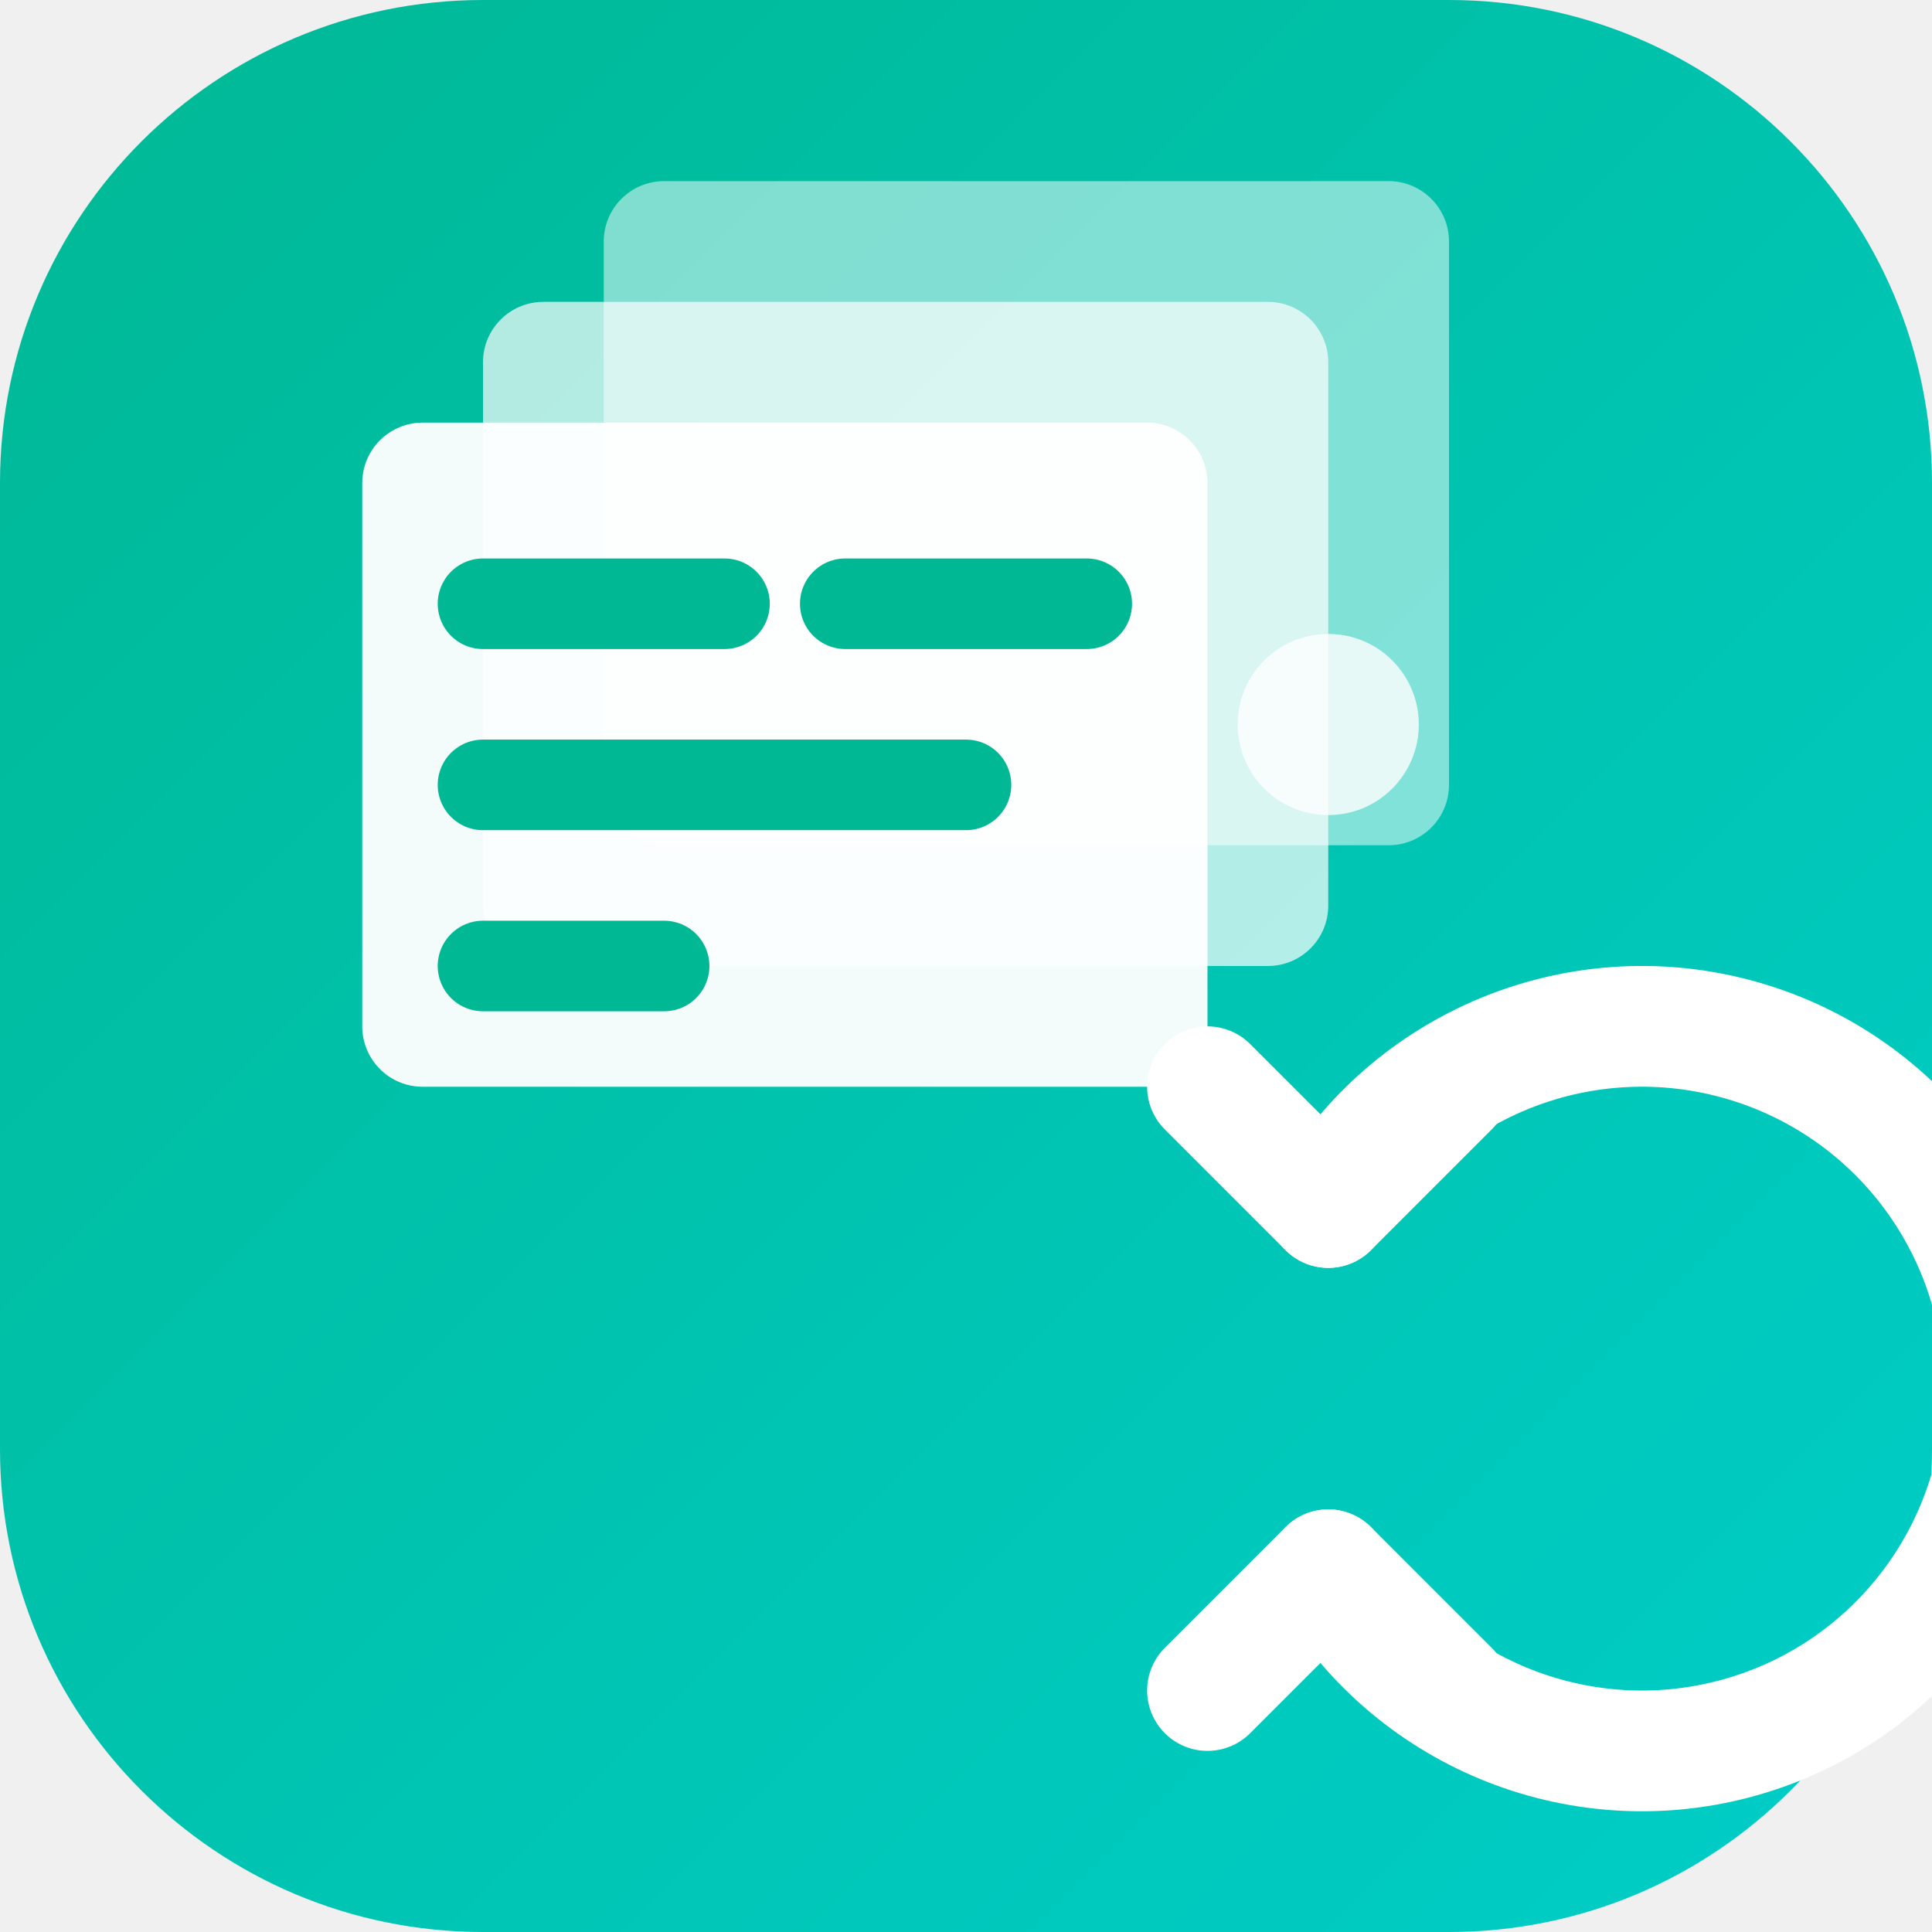
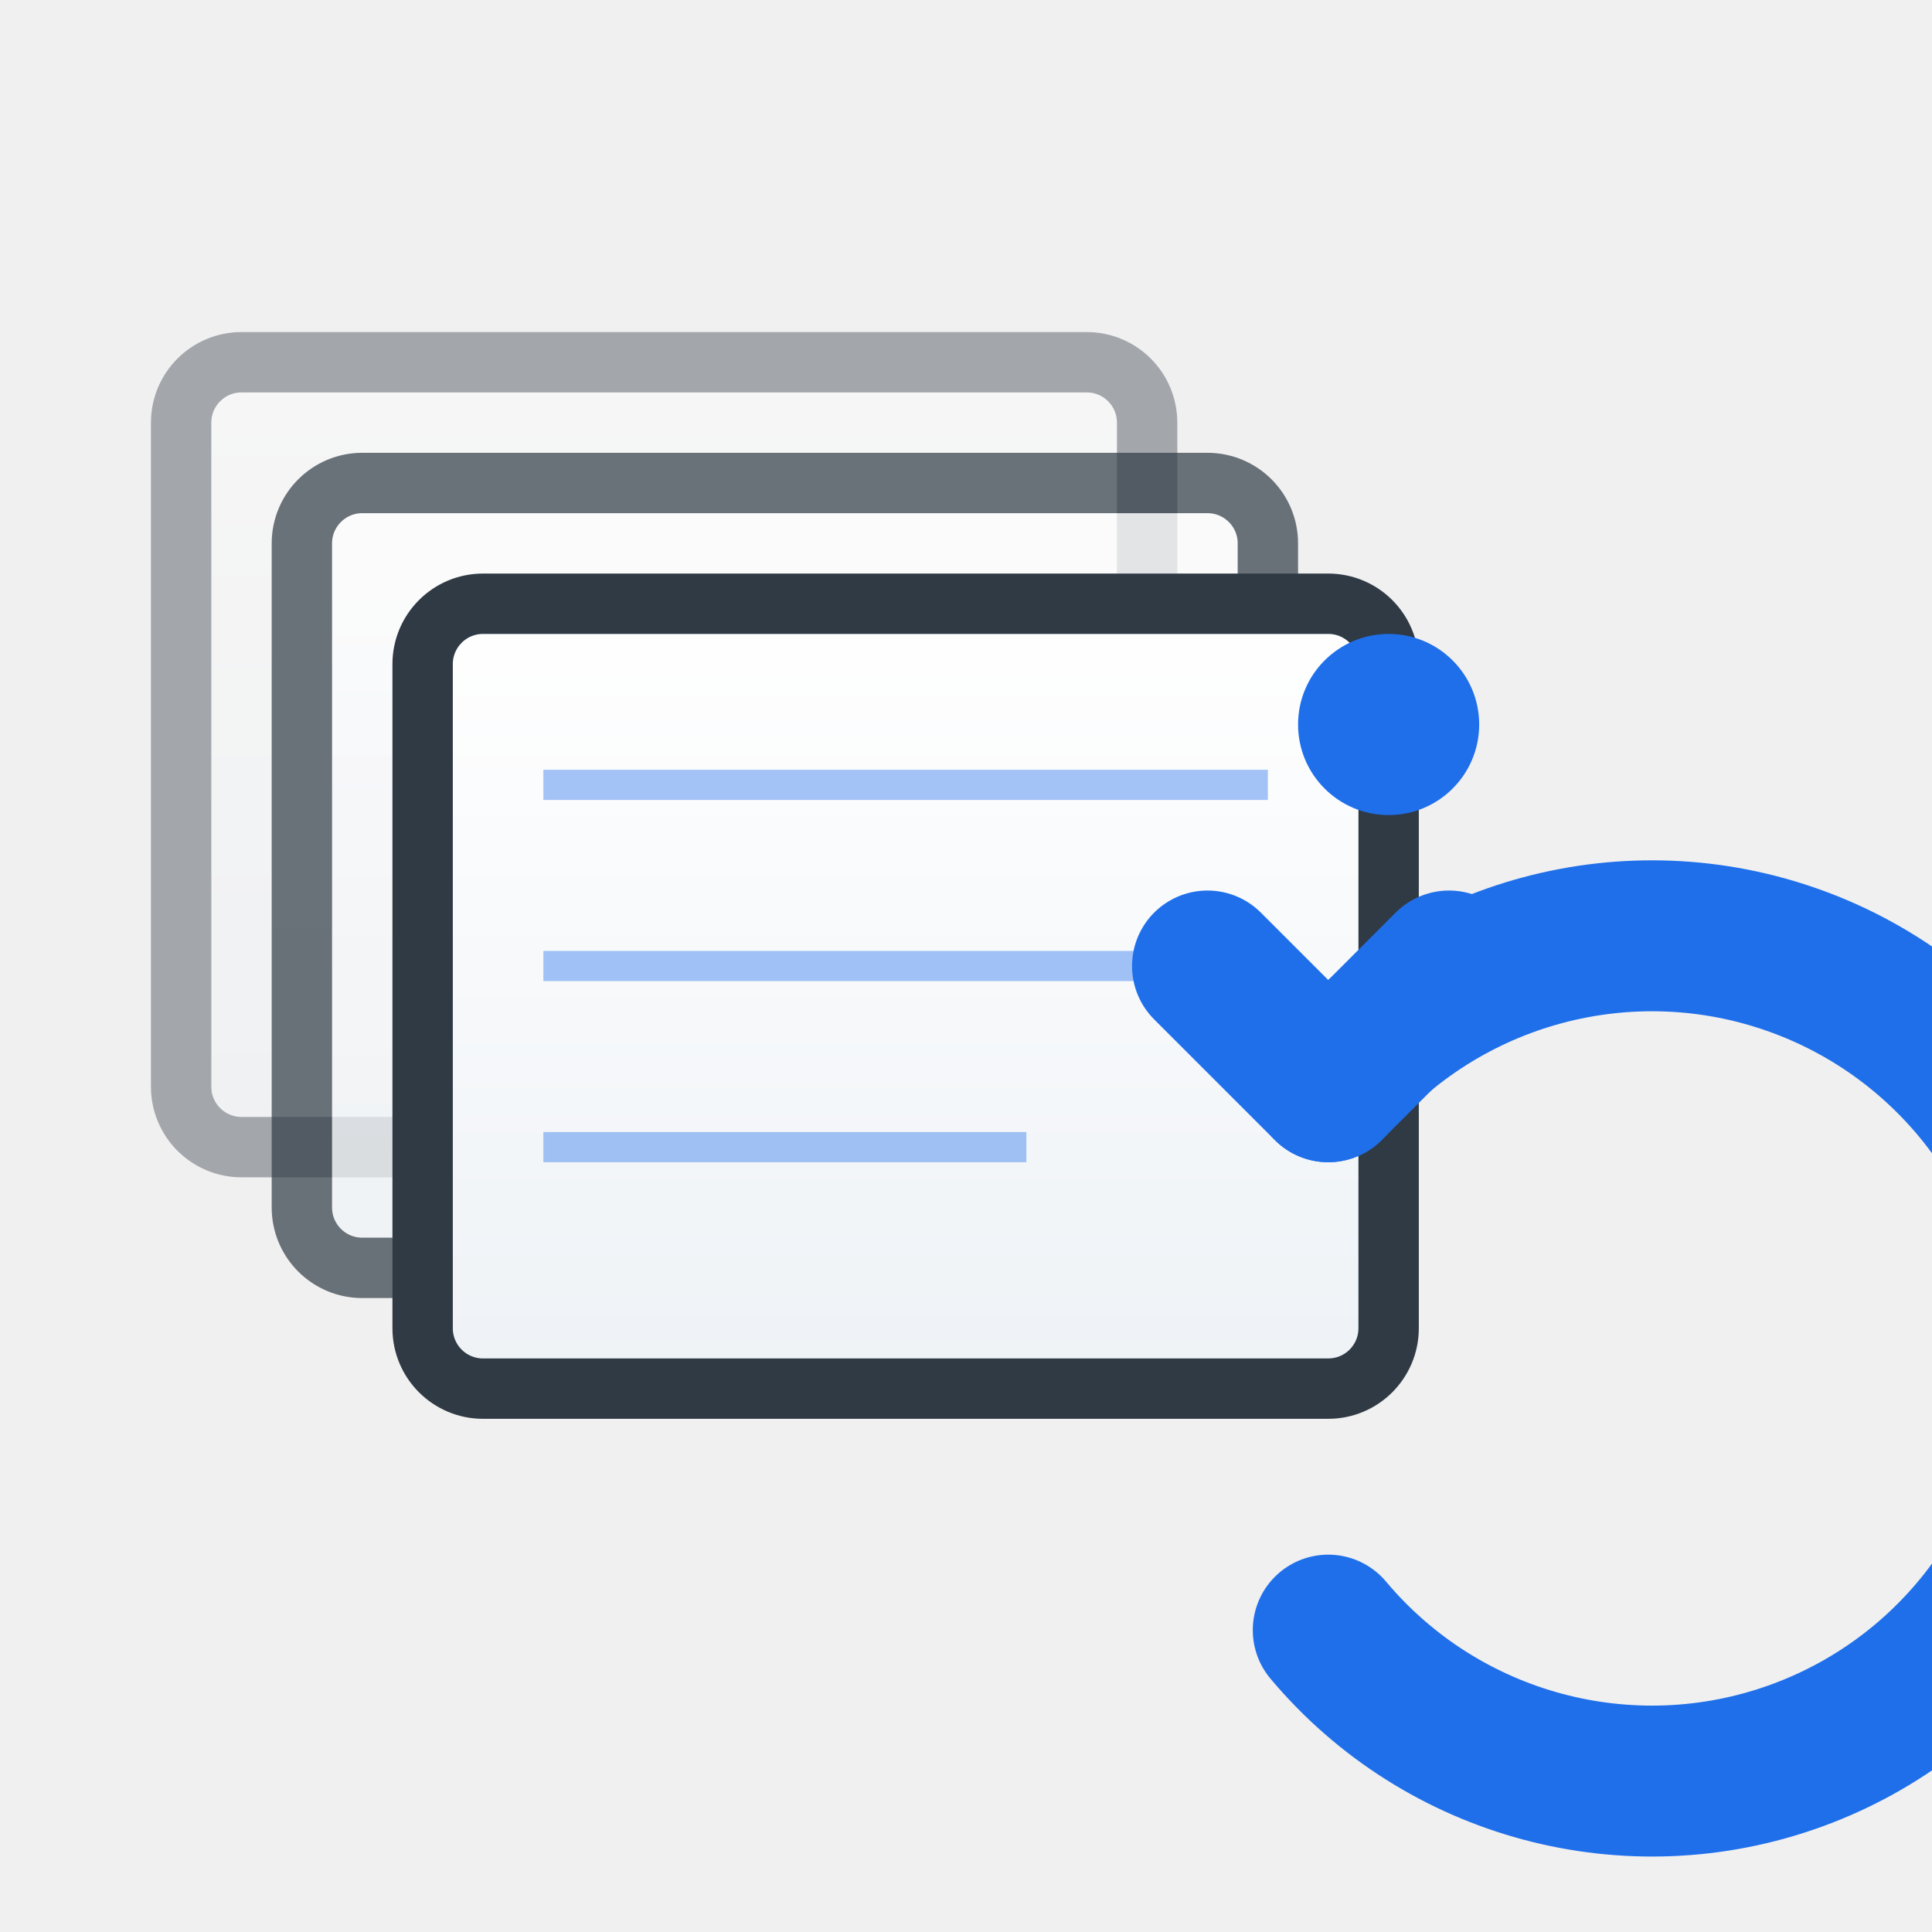
- <svg xmlns="http://www.w3.org/2000/svg" width="32" height="32" viewBox="0 0 32 32" fill="none">
+ <svg xmlns="http://www.w3.org/2000/svg" viewBox="0 0 32 32">
  <defs>
-     <linearGradient id="bgGradient" x1="0%" y1="0%" x2="100%" y2="100%">
-       <stop offset="0%" style="stop-color:#00b894;stop-opacity:1" />
-       <stop offset="100%" style="stop-color:#00cec9;stop-opacity:1" />
+     <linearGradient id="seriesGrad" x1="0%" y1="0%" x2="0%" y2="100%">
+       <stop offset="0%" stop-color="#FFFFFF" />
+       <stop offset="100%" stop-color="#EEF2F6" />
    </linearGradient>
  </defs>
-   <rect x="0" y="0" width="32" height="32" rx="8" fill="url(#bgGradient)" />
-   <rect x="10" y="3" width="14" height="11" rx="1" fill="#ffffff" opacity="0.5" />
-   <rect x="8" y="5" width="14" height="11" rx="1" fill="#ffffff" opacity="0.7" />
-   <rect x="6" y="7" width="14" height="11" rx="1" fill="#ffffff" opacity="0.95" />
-   <line x1="8" y1="10" x2="12" y2="10" stroke="#00b894" stroke-width="1.5" stroke-linecap="round" />
-   <line x1="14" y1="10" x2="18" y2="10" stroke="#00b894" stroke-width="1.5" stroke-linecap="round" />
-   <line x1="8" y1="13" x2="16" y2="13" stroke="#00b894" stroke-width="1.5" stroke-linecap="round" />
-   <line x1="8" y1="16" x2="11" y2="16" stroke="#00b894" stroke-width="1.5" stroke-linecap="round" />
-   <path d="M22 20 A6 6 0 1 1 22 26" stroke="#ffffff" stroke-width="2" fill="none" stroke-linecap="round" />
-   <path d="M24 18 L22 20 L20 18" stroke="#ffffff" stroke-width="2" fill="none" stroke-linecap="round" stroke-linejoin="round" />
-   <path d="M20 28 L22 26 L24 28" stroke="#ffffff" stroke-width="2" fill="none" stroke-linecap="round" stroke-linejoin="round" />
-   <circle cx="22" cy="12" r="1.5" fill="#ffffff" opacity="0.8" />
+   <rect x="3" y="6" width="16" height="13" rx="1" fill="url(#seriesGrad)" stroke="#2F3A45" stroke-width="1" opacity="0.4" />
+   <rect x="5" y="8" width="16" height="13" rx="1" fill="url(#seriesGrad)" stroke="#2F3A45" stroke-width="1" opacity="0.7" />
+   <rect x="7" y="10" width="16" height="13" rx="1" fill="url(#seriesGrad)" stroke="#2F3A45" stroke-width="1" />
+   <path d="M9 13h12M9 16h12M9 19h8" stroke="#1F6FEB" stroke-width="0.5" opacity="0.4" />
+   <path d="M22 18a7 7 0 1 1 0 9" fill="none" stroke="#1F6FEB" stroke-width="2.5" stroke-linecap="round" />
+   <path d="M20 16l2 2 2-2" fill="none" stroke="#1F6FEB" stroke-width="2.5" stroke-linecap="round" stroke-linejoin="round" />
+   <circle cx="23" cy="12" r="1.5" fill="#1F6FEB" />
</svg>
